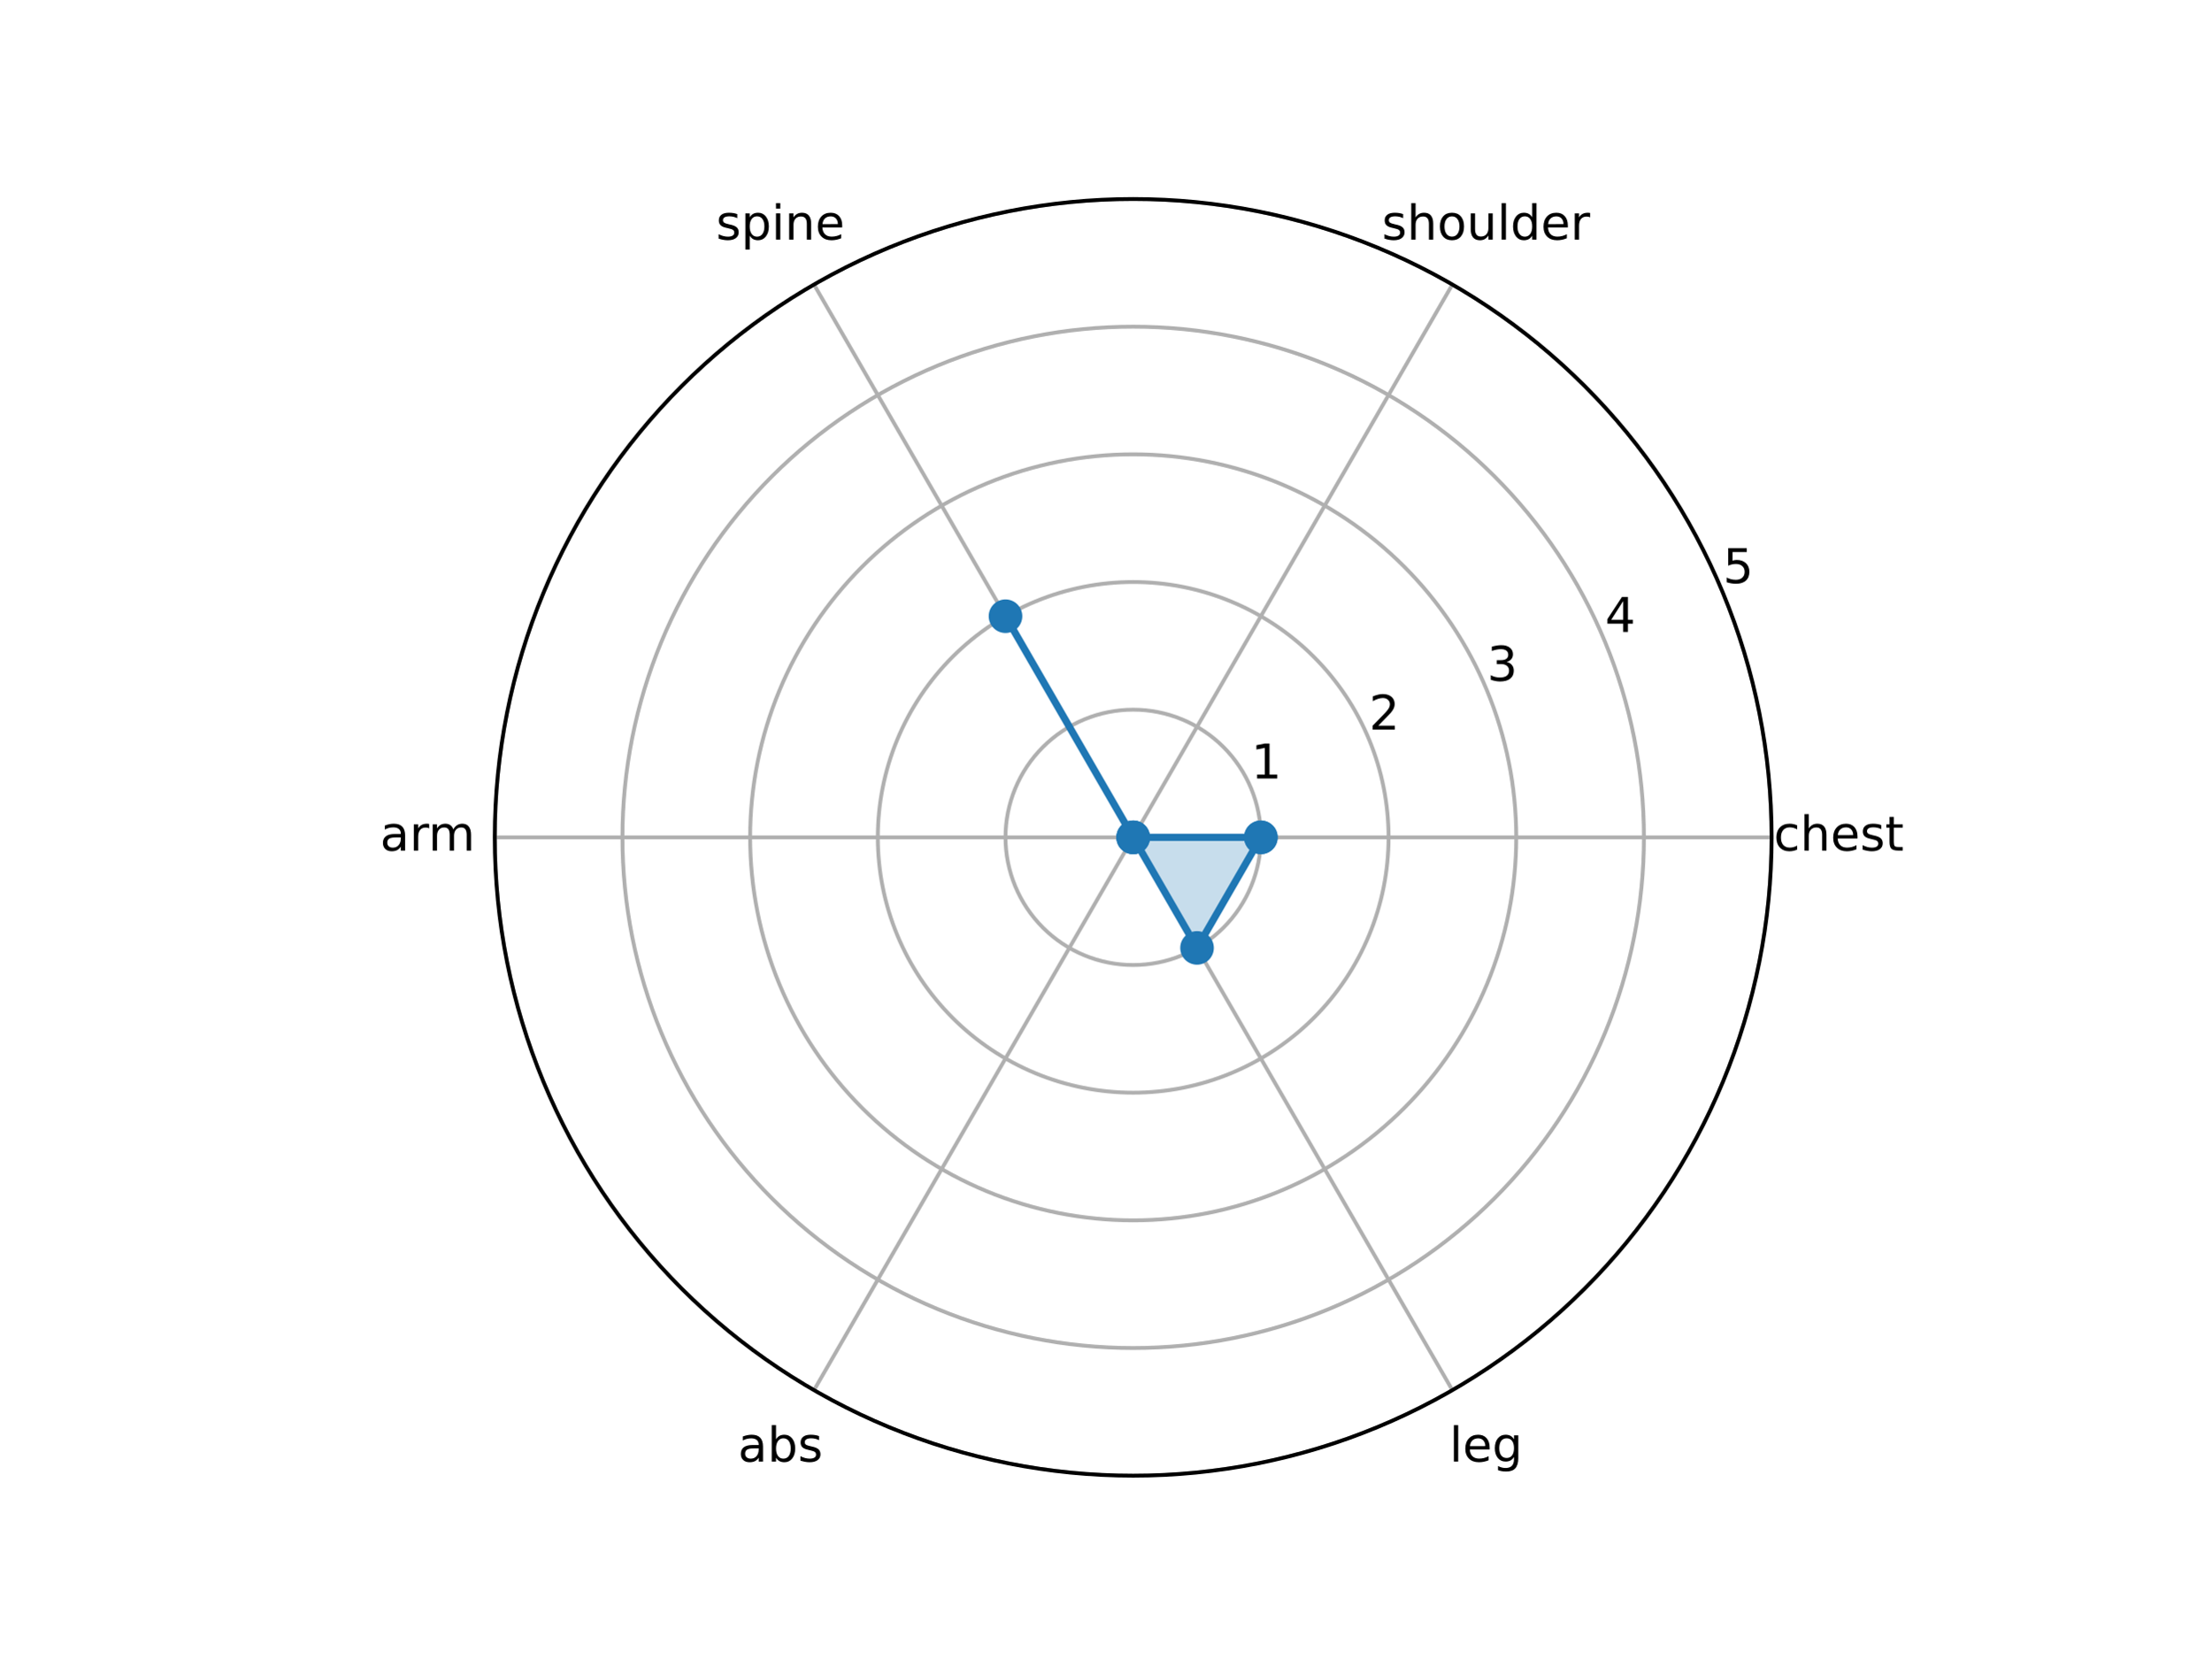
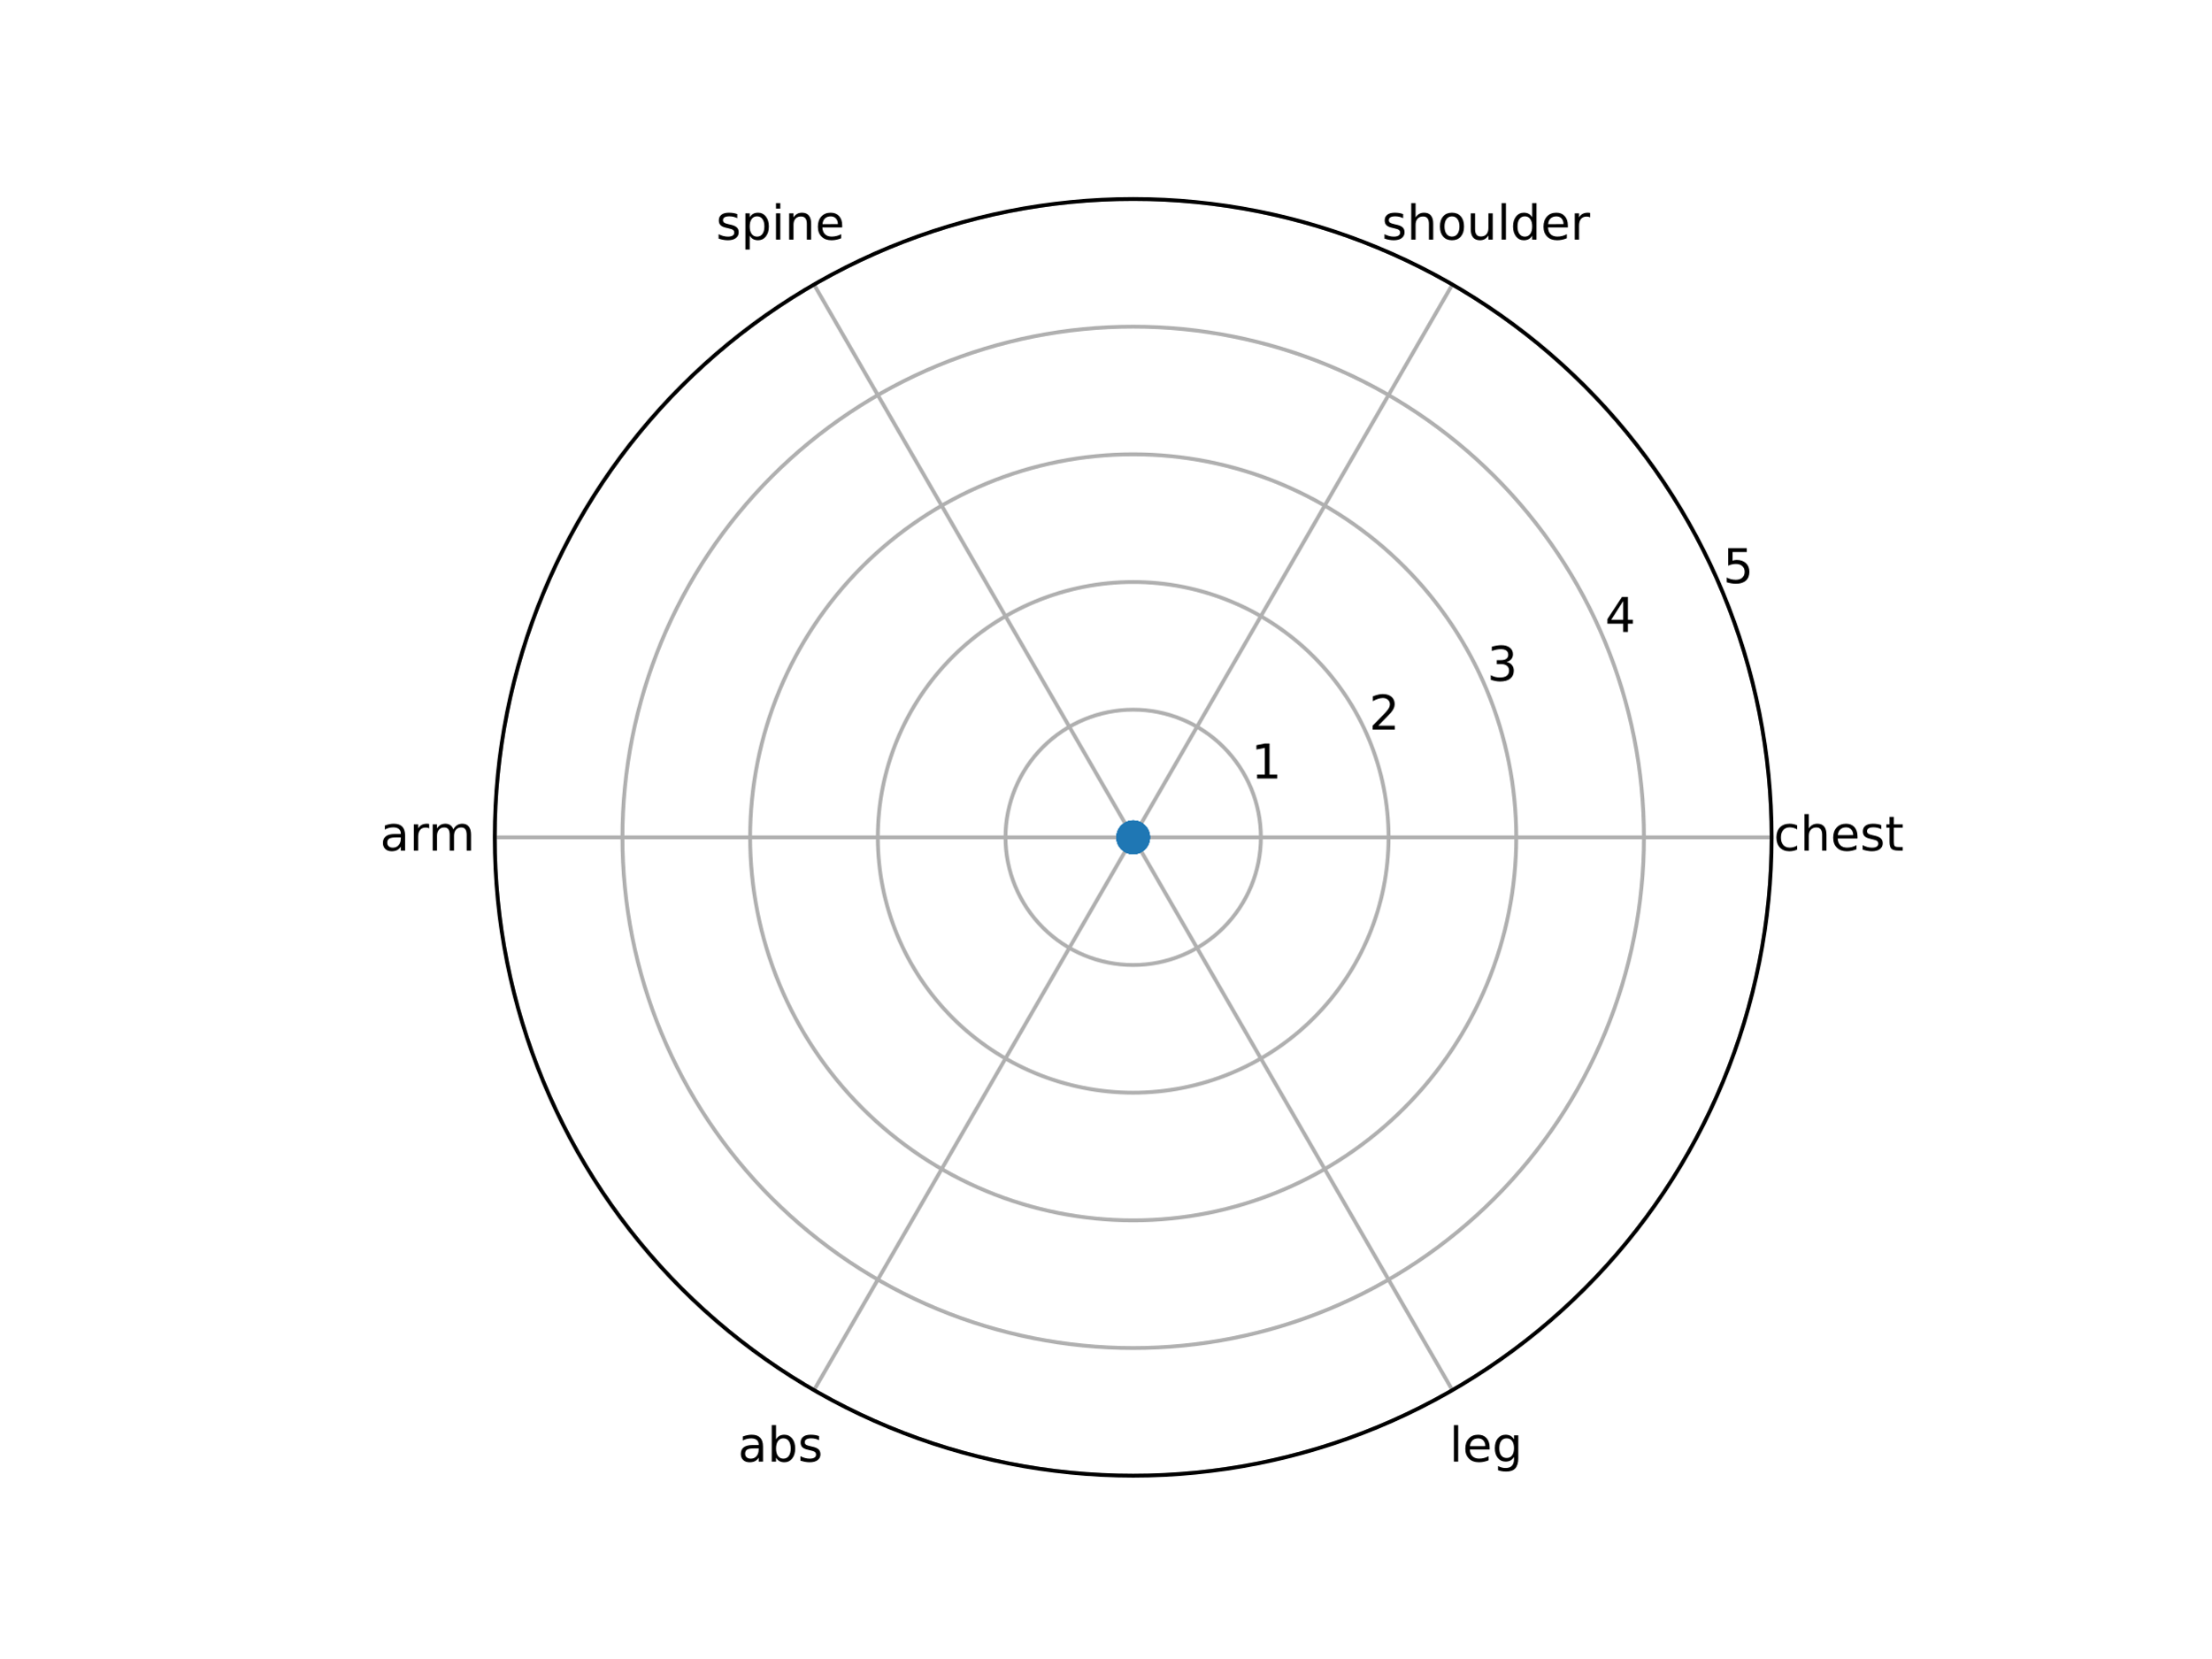
<svg xmlns="http://www.w3.org/2000/svg" xmlns:xlink="http://www.w3.org/1999/xlink" height="345.6pt" version="1.1" viewBox="0 0 460.8 345.6" width="460.8pt">
  <defs>
    <style type="text/css">*{stroke-linecap:butt;stroke-linejoin:round;}</style>
  </defs>
  <g id="figure_1">
    <g id="patch_1">
      <path d="M 0 345.6  L 460.8 345.6  L 460.8 0  L 0 0  z " style="fill:none;" />
    </g>
    <g id="axes_1">
      <g id="patch_2">
        <path d="M 369.216 174.528  C 369.216 157.055 365.774 139.752 359.088 123.61  C 352.401 107.467 342.6 92.798 330.245 80.443  C 317.89 68.088 303.221 58.287 287.078 51.6  C 270.936 44.914 253.633 41.472 236.16 41.472  C 218.687 41.472 201.384 44.914 185.242 51.6  C 169.099 58.287 154.43 68.088 142.075 80.443  C 129.72 92.798 119.919 107.467 113.232 123.61  C 106.546 139.752 103.104 157.055 103.104 174.528  C 103.104 192.001 106.546 209.304 113.232 225.446  C 119.919 241.589 129.72 256.258 142.075 268.613  C 154.43 280.968 169.099 290.769 185.242 297.456  C 201.384 304.142 218.687 307.584 236.16 307.584  C 253.633 307.584 270.936 304.142 287.078 297.456  C 303.221 290.769 317.89 280.968 330.245 268.613  C 342.6 256.258 352.401 241.589 359.088 225.446  C 365.774 209.304 369.216 192.001 369.216 174.528  M 236.16 174.528  C 236.16 174.528 236.16 174.528 236.16 174.528  C 236.16 174.528 236.16 174.528 236.16 174.528  C 236.16 174.528 236.16 174.528 236.16 174.528  C 236.16 174.528 236.16 174.528 236.16 174.528  C 236.16 174.528 236.16 174.528 236.16 174.528  C 236.16 174.528 236.16 174.528 236.16 174.528  C 236.16 174.528 236.16 174.528 236.16 174.528  C 236.16 174.528 236.16 174.528 236.16 174.528  C 236.16 174.528 236.16 174.528 236.16 174.528  C 236.16 174.528 236.16 174.528 236.16 174.528  C 236.16 174.528 236.16 174.528 236.16 174.528  C 236.16 174.528 236.16 174.528 236.16 174.528  C 236.16 174.528 236.16 174.528 236.16 174.528  C 236.16 174.528 236.16 174.528 236.16 174.528  C 236.16 174.528 236.16 174.528 236.16 174.528  C 236.16 174.528 236.16 174.528 236.16 174.528  M 369.216 174.528  z " style="fill:none;" />
      </g>
      <g id="patch_3">
-         <path clip-path="url(#p2a5dd32a7c)" d="M 262.771 174.528  L 236.16 174.528  L 209.549 128.436  L 236.16 174.528  L 236.16 174.528  L 249.466 197.574  L 262.771 174.528  z " style="fill:#1f77b4;opacity:0.25;" />
+         <path clip-path="url(#p6ccc2c4e31)" d="M 236.16 174.528  L 236.16 174.528  L 236.16 174.528  L 236.16 174.528  L 236.16 174.528  L 236.16 174.528  L 236.16 174.528  z " style="fill:#1f77b4;opacity:0.25;" />
      </g>
      <g id="matplotlib.axis_1">
        <g id="xtick_1">
          <g id="line2d_1">
-             <path clip-path="url(#p2a5dd32a7c)" d="M 236.16 174.528  L 369.216 174.528  " style="fill:none;stroke:#b0b0b0;stroke-linecap:square;stroke-width:0.8;" />
+             <path clip-path="url(#p6ccc2c4e31)" d="M 236.16 174.528  L 369.216 174.528  " style="fill:none;stroke:#b0b0b0;stroke-linecap:square;stroke-width:0.8;" />
          </g>
          <g id="text_1">
            <g transform="translate(369.6566 177.2874)scale(0.1 -0.1)">
              <defs>
                <path d="M 48.781 52.594  L 48.781 44.188  Q 44.969 46.297 41.141 47.344  Q 37.312 48.391 33.406 48.391  Q 24.656 48.391 19.812 42.844  Q 14.984 37.312 14.984 27.297  Q 14.984 17.281 19.812 11.734  Q 24.656 6.203 33.406 6.203  Q 37.312 6.203 41.141 7.25  Q 44.969 8.297 48.781 10.406  L 48.781 2.094  Q 45.016 0.344 40.984 -0.531  Q 36.969 -1.422 32.422 -1.422  Q 20.062 -1.422 12.781 6.344  Q 5.516 14.109 5.516 27.297  Q 5.516 40.672 12.859 48.328  Q 20.219 56 33.016 56  Q 37.156 56 41.109 55.141  Q 45.062 54.297 48.781 52.594  z " id="DejaVuSans-99" />
                <path d="M 54.891 33.016  L 54.891 0  L 45.906 0  L 45.906 32.719  Q 45.906 40.484 42.875 44.328  Q 39.844 48.188 33.797 48.188  Q 26.516 48.188 22.312 43.547  Q 18.109 38.922 18.109 30.906  L 18.109 0  L 9.078 0  L 9.078 75.984  L 18.109 75.984  L 18.109 46.188  Q 21.344 51.125 25.703 53.562  Q 30.078 56 35.797 56  Q 45.219 56 50.047 50.172  Q 54.891 44.344 54.891 33.016  z " id="DejaVuSans-104" />
                <path d="M 56.203 29.594  L 56.203 25.203  L 14.891 25.203  Q 15.484 15.922 20.484 11.062  Q 25.484 6.203 34.422 6.203  Q 39.594 6.203 44.453 7.469  Q 49.312 8.734 54.109 11.281  L 54.109 2.781  Q 49.266 0.734 44.188 -0.344  Q 39.109 -1.422 33.891 -1.422  Q 20.797 -1.422 13.156 6.188  Q 5.516 13.812 5.516 26.812  Q 5.516 40.234 12.766 48.109  Q 20.016 56 32.328 56  Q 43.359 56 49.781 48.891  Q 56.203 41.797 56.203 29.594  z M 47.219 32.234  Q 47.125 39.594 43.094 43.984  Q 39.062 48.391 32.422 48.391  Q 24.906 48.391 20.391 44.141  Q 15.875 39.891 15.188 32.172  z " id="DejaVuSans-101" />
                <path d="M 44.281 53.078  L 44.281 44.578  Q 40.484 46.531 36.375 47.5  Q 32.281 48.484 27.875 48.484  Q 21.188 48.484 17.844 46.438  Q 14.5 44.391 14.5 40.281  Q 14.5 37.156 16.891 35.375  Q 19.281 33.594 26.516 31.984  L 29.594 31.297  Q 39.156 29.25 43.188 25.516  Q 47.219 21.781 47.219 15.094  Q 47.219 7.469 41.188 3.016  Q 35.156 -1.422 24.609 -1.422  Q 20.219 -1.422 15.453 -0.562  Q 10.688 0.297 5.422 2  L 5.422 11.281  Q 10.406 8.688 15.234 7.391  Q 20.062 6.109 24.812 6.109  Q 31.156 6.109 34.562 8.281  Q 37.984 10.453 37.984 14.406  Q 37.984 18.062 35.516 20.016  Q 33.062 21.969 24.703 23.781  L 21.578 24.516  Q 13.234 26.266 9.516 29.906  Q 5.812 33.547 5.812 39.891  Q 5.812 47.609 11.281 51.797  Q 16.75 56 26.812 56  Q 31.781 56 36.172 55.266  Q 40.578 54.547 44.281 53.078  z " id="DejaVuSans-115" />
                <path d="M 18.312 70.219  L 18.312 54.688  L 36.812 54.688  L 36.812 47.703  L 18.312 47.703  L 18.312 18.016  Q 18.312 11.328 20.141 9.422  Q 21.969 7.516 27.594 7.516  L 36.812 7.516  L 36.812 0  L 27.594 0  Q 17.188 0 13.234 3.875  Q 9.281 7.766 9.281 18.016  L 9.281 47.703  L 2.688 47.703  L 2.688 54.688  L 9.281 54.688  L 9.281 70.219  z " id="DejaVuSans-116" />
              </defs>
              <use xlink:href="#DejaVuSans-99" />
              <use x="54.98" xlink:href="#DejaVuSans-104" />
              <use x="118.359" xlink:href="#DejaVuSans-101" />
              <use x="179.883" xlink:href="#DejaVuSans-115" />
              <use x="231.982" xlink:href="#DejaVuSans-116" />
            </g>
          </g>
        </g>
        <g id="xtick_2">
          <g id="line2d_2">
-             <path clip-path="url(#p2a5dd32a7c)" d="M 236.16 174.528  L 302.688 59.298  " style="fill:none;stroke:#b0b0b0;stroke-linecap:square;stroke-width:0.8;" />
+             <path clip-path="url(#p6ccc2c4e31)" d="M 236.16 174.528  L 302.688 59.298  " style="fill:none;stroke:#b0b0b0;stroke-linecap:square;stroke-width:0.8;" />
          </g>
          <g id="text_2">
            <g transform="translate(287.9911 49.93314)scale(0.1 -0.1)">
              <defs>
                <path d="M 30.609 48.391  Q 23.391 48.391 19.188 42.75  Q 14.984 37.109 14.984 27.297  Q 14.984 17.484 19.156 11.844  Q 23.344 6.203 30.609 6.203  Q 37.797 6.203 41.984 11.859  Q 46.188 17.531 46.188 27.297  Q 46.188 37.016 41.984 42.703  Q 37.797 48.391 30.609 48.391  z M 30.609 56  Q 42.328 56 49.016 48.375  Q 55.719 40.766 55.719 27.297  Q 55.719 13.875 49.016 6.219  Q 42.328 -1.422 30.609 -1.422  Q 18.844 -1.422 12.172 6.219  Q 5.516 13.875 5.516 27.297  Q 5.516 40.766 12.172 48.375  Q 18.844 56 30.609 56  z " id="DejaVuSans-111" />
                <path d="M 8.5 21.578  L 8.5 54.688  L 17.484 54.688  L 17.484 21.922  Q 17.484 14.156 20.5 10.266  Q 23.531 6.391 29.594 6.391  Q 36.859 6.391 41.078 11.031  Q 45.312 15.672 45.312 23.688  L 45.312 54.688  L 54.297 54.688  L 54.297 0  L 45.312 0  L 45.312 8.406  Q 42.047 3.422 37.719 1  Q 33.406 -1.422 27.688 -1.422  Q 18.266 -1.422 13.375 4.438  Q 8.5 10.297 8.5 21.578  z M 31.109 56  z " id="DejaVuSans-117" />
                <path d="M 9.422 75.984  L 18.406 75.984  L 18.406 0  L 9.422 0  z " id="DejaVuSans-108" />
                <path d="M 45.406 46.391  L 45.406 75.984  L 54.391 75.984  L 54.391 0  L 45.406 0  L 45.406 8.203  Q 42.578 3.328 38.25 0.953  Q 33.938 -1.422 27.875 -1.422  Q 17.969 -1.422 11.734 6.484  Q 5.516 14.406 5.516 27.297  Q 5.516 40.188 11.734 48.094  Q 17.969 56 27.875 56  Q 33.938 56 38.25 53.625  Q 42.578 51.266 45.406 46.391  z M 14.797 27.297  Q 14.797 17.391 18.875 11.75  Q 22.953 6.109 30.078 6.109  Q 37.203 6.109 41.297 11.75  Q 45.406 17.391 45.406 27.297  Q 45.406 37.203 41.297 42.844  Q 37.203 48.484 30.078 48.484  Q 22.953 48.484 18.875 42.844  Q 14.797 37.203 14.797 27.297  z " id="DejaVuSans-100" />
                <path d="M 41.109 46.297  Q 39.594 47.172 37.812 47.578  Q 36.031 48 33.891 48  Q 26.266 48 22.188 43.047  Q 18.109 38.094 18.109 28.812  L 18.109 0  L 9.078 0  L 9.078 54.688  L 18.109 54.688  L 18.109 46.188  Q 20.953 51.172 25.484 53.578  Q 30.031 56 36.531 56  Q 37.453 56 38.578 55.875  Q 39.703 55.766 41.062 55.516  z " id="DejaVuSans-114" />
              </defs>
              <use xlink:href="#DejaVuSans-115" />
              <use x="52.1" xlink:href="#DejaVuSans-104" />
              <use x="115.479" xlink:href="#DejaVuSans-111" />
              <use x="176.66" xlink:href="#DejaVuSans-117" />
              <use x="240.039" xlink:href="#DejaVuSans-108" />
              <use x="267.822" xlink:href="#DejaVuSans-100" />
              <use x="331.299" xlink:href="#DejaVuSans-101" />
              <use x="392.822" xlink:href="#DejaVuSans-114" />
            </g>
          </g>
        </g>
        <g id="xtick_3">
          <g id="line2d_3">
-             <path clip-path="url(#p2a5dd32a7c)" d="M 236.16 174.528  L 169.632 59.298  " style="fill:none;stroke:#b0b0b0;stroke-linecap:square;stroke-width:0.8;" />
+             <path clip-path="url(#p6ccc2c4e31)" d="M 236.16 174.528  L 169.632 59.298  " style="fill:none;stroke:#b0b0b0;stroke-linecap:square;stroke-width:0.8;" />
          </g>
          <g id="text_3">
            <g transform="translate(149.2187 49.93314)scale(0.1 -0.1)">
              <defs>
                <path d="M 18.109 8.203  L 18.109 -20.797  L 9.078 -20.797  L 9.078 54.688  L 18.109 54.688  L 18.109 46.391  Q 20.953 51.266 25.266 53.625  Q 29.594 56 35.594 56  Q 45.562 56 51.781 48.094  Q 58.016 40.188 58.016 27.297  Q 58.016 14.406 51.781 6.484  Q 45.562 -1.422 35.594 -1.422  Q 29.594 -1.422 25.266 0.953  Q 20.953 3.328 18.109 8.203  z M 48.688 27.297  Q 48.688 37.203 44.609 42.844  Q 40.531 48.484 33.406 48.484  Q 26.266 48.484 22.188 42.844  Q 18.109 37.203 18.109 27.297  Q 18.109 17.391 22.188 11.75  Q 26.266 6.109 33.406 6.109  Q 40.531 6.109 44.609 11.75  Q 48.688 17.391 48.688 27.297  z " id="DejaVuSans-112" />
                <path d="M 9.422 54.688  L 18.406 54.688  L 18.406 0  L 9.422 0  z M 9.422 75.984  L 18.406 75.984  L 18.406 64.594  L 9.422 64.594  z " id="DejaVuSans-105" />
                <path d="M 54.891 33.016  L 54.891 0  L 45.906 0  L 45.906 32.719  Q 45.906 40.484 42.875 44.328  Q 39.844 48.188 33.797 48.188  Q 26.516 48.188 22.312 43.547  Q 18.109 38.922 18.109 30.906  L 18.109 0  L 9.078 0  L 9.078 54.688  L 18.109 54.688  L 18.109 46.188  Q 21.344 51.125 25.703 53.562  Q 30.078 56 35.797 56  Q 45.219 56 50.047 50.172  Q 54.891 44.344 54.891 33.016  z " id="DejaVuSans-110" />
              </defs>
              <use xlink:href="#DejaVuSans-115" />
              <use x="52.1" xlink:href="#DejaVuSans-112" />
              <use x="115.576" xlink:href="#DejaVuSans-105" />
              <use x="143.359" xlink:href="#DejaVuSans-110" />
              <use x="206.738" xlink:href="#DejaVuSans-101" />
            </g>
          </g>
        </g>
        <g id="xtick_4">
          <g id="line2d_4">
-             <path clip-path="url(#p2a5dd32a7c)" d="M 236.16 174.528  L 103.104 174.528  " style="fill:none;stroke:#b0b0b0;stroke-linecap:square;stroke-width:0.8;" />
+             <path clip-path="url(#p6ccc2c4e31)" d="M 236.16 174.528  L 103.104 174.528  " style="fill:none;stroke:#b0b0b0;stroke-linecap:square;stroke-width:0.8;" />
          </g>
          <g id="text_4">
            <g transform="translate(79.20166 177.2874)scale(0.1 -0.1)">
              <defs>
                <path d="M 34.281 27.484  Q 23.391 27.484 19.188 25  Q 14.984 22.516 14.984 16.5  Q 14.984 11.719 18.141 8.906  Q 21.297 6.109 26.703 6.109  Q 34.188 6.109 38.703 11.406  Q 43.219 16.703 43.219 25.484  L 43.219 27.484  z M 52.203 31.203  L 52.203 0  L 43.219 0  L 43.219 8.297  Q 40.141 3.328 35.547 0.953  Q 30.953 -1.422 24.312 -1.422  Q 15.922 -1.422 10.953 3.297  Q 6 8.016 6 15.922  Q 6 25.141 12.172 29.828  Q 18.359 34.516 30.609 34.516  L 43.219 34.516  L 43.219 35.406  Q 43.219 41.609 39.141 45  Q 35.062 48.391 27.688 48.391  Q 23 48.391 18.547 47.266  Q 14.109 46.141 10.016 43.891  L 10.016 52.203  Q 14.938 54.109 19.578 55.047  Q 24.219 56 28.609 56  Q 40.484 56 46.344 49.844  Q 52.203 43.703 52.203 31.203  z " id="DejaVuSans-97" />
                <path d="M 52 44.188  Q 55.375 50.25 60.062 53.125  Q 64.75 56 71.094 56  Q 79.641 56 84.281 50.016  Q 88.922 44.047 88.922 33.016  L 88.922 0  L 79.891 0  L 79.891 32.719  Q 79.891 40.578 77.094 44.375  Q 74.312 48.188 68.609 48.188  Q 61.625 48.188 57.562 43.547  Q 53.516 38.922 53.516 30.906  L 53.516 0  L 44.484 0  L 44.484 32.719  Q 44.484 40.625 41.703 44.406  Q 38.922 48.188 33.109 48.188  Q 26.219 48.188 22.156 43.531  Q 18.109 38.875 18.109 30.906  L 18.109 0  L 9.078 0  L 9.078 54.688  L 18.109 54.688  L 18.109 46.188  Q 21.188 51.219 25.484 53.609  Q 29.781 56 35.688 56  Q 41.656 56 45.828 52.969  Q 50 49.953 52 44.188  z " id="DejaVuSans-109" />
              </defs>
              <use xlink:href="#DejaVuSans-97" />
              <use x="61.279" xlink:href="#DejaVuSans-114" />
              <use x="100.643" xlink:href="#DejaVuSans-109" />
            </g>
          </g>
        </g>
        <g id="xtick_5">
          <g id="line2d_5">
-             <path clip-path="url(#p2a5dd32a7c)" d="M 236.16 174.528  L 169.632 289.758  " style="fill:none;stroke:#b0b0b0;stroke-linecap:square;stroke-width:0.8;" />
+             <path clip-path="url(#p6ccc2c4e31)" d="M 236.16 174.528  L 169.632 289.758  " style="fill:none;stroke:#b0b0b0;stroke-linecap:square;stroke-width:0.8;" />
          </g>
          <g id="text_5">
            <g transform="translate(153.789 304.6416)scale(0.1 -0.1)">
              <defs>
                <path d="M 48.688 27.297  Q 48.688 37.203 44.609 42.844  Q 40.531 48.484 33.406 48.484  Q 26.266 48.484 22.188 42.844  Q 18.109 37.203 18.109 27.297  Q 18.109 17.391 22.188 11.75  Q 26.266 6.109 33.406 6.109  Q 40.531 6.109 44.609 11.75  Q 48.688 17.391 48.688 27.297  z M 18.109 46.391  Q 20.953 51.266 25.266 53.625  Q 29.594 56 35.594 56  Q 45.562 56 51.781 48.094  Q 58.016 40.188 58.016 27.297  Q 58.016 14.406 51.781 6.484  Q 45.562 -1.422 35.594 -1.422  Q 29.594 -1.422 25.266 0.953  Q 20.953 3.328 18.109 8.203  L 18.109 0  L 9.078 0  L 9.078 75.984  L 18.109 75.984  z " id="DejaVuSans-98" />
              </defs>
              <use xlink:href="#DejaVuSans-97" />
              <use x="61.279" xlink:href="#DejaVuSans-98" />
              <use x="124.756" xlink:href="#DejaVuSans-115" />
            </g>
          </g>
        </g>
        <g id="xtick_6">
          <g id="line2d_6">
-             <path clip-path="url(#p2a5dd32a7c)" d="M 236.16 174.528  L 302.688 289.758  " style="fill:none;stroke:#b0b0b0;stroke-linecap:square;stroke-width:0.8;" />
+             <path clip-path="url(#p6ccc2c4e31)" d="M 236.16 174.528  L 302.688 289.758  " style="fill:none;stroke:#b0b0b0;stroke-linecap:square;stroke-width:0.8;" />
          </g>
          <g id="text_6">
            <g transform="translate(302.0482 304.6416)scale(0.1 -0.1)">
              <defs>
                <path d="M 45.406 27.984  Q 45.406 37.75 41.375 43.109  Q 37.359 48.484 30.078 48.484  Q 22.859 48.484 18.828 43.109  Q 14.797 37.75 14.797 27.984  Q 14.797 18.266 18.828 12.891  Q 22.859 7.516 30.078 7.516  Q 37.359 7.516 41.375 12.891  Q 45.406 18.266 45.406 27.984  z M 54.391 6.781  Q 54.391 -7.172 48.188 -13.984  Q 42 -20.797 29.203 -20.797  Q 24.469 -20.797 20.266 -20.094  Q 16.062 -19.391 12.109 -17.922  L 12.109 -9.188  Q 16.062 -11.328 19.922 -12.344  Q 23.781 -13.375 27.781 -13.375  Q 36.625 -13.375 41.016 -8.766  Q 45.406 -4.156 45.406 5.172  L 45.406 9.625  Q 42.625 4.781 38.281 2.391  Q 33.938 0 27.875 0  Q 17.828 0 11.672 7.656  Q 5.516 15.328 5.516 27.984  Q 5.516 40.672 11.672 48.328  Q 17.828 56 27.875 56  Q 33.938 56 38.281 53.609  Q 42.625 51.219 45.406 46.391  L 45.406 54.688  L 54.391 54.688  z " id="DejaVuSans-103" />
              </defs>
              <use xlink:href="#DejaVuSans-108" />
              <use x="27.783" xlink:href="#DejaVuSans-101" />
              <use x="89.307" xlink:href="#DejaVuSans-103" />
            </g>
          </g>
        </g>
      </g>
      <g id="matplotlib.axis_2">
        <g id="ytick_1">
          <g id="line2d_7">
-             <path clip-path="url(#p2a5dd32a7c)" d="M 262.771 174.528  C 262.771 171.033 262.083 167.573 260.746 164.344  C 259.408 161.116 257.448 158.182 254.977 155.711  C 252.506 153.24 249.572 151.28 246.344 149.942  C 243.115 148.605 239.655 147.917 236.16 147.917  C 232.665 147.917 229.205 148.605 225.976 149.942  C 222.748 151.28 219.814 153.24 217.343 155.711  C 214.872 158.182 212.912 161.116 211.574 164.344  C 210.237 167.573 209.549 171.033 209.549 174.528  C 209.549 178.023 210.237 181.483 211.574 184.712  C 212.912 187.94 214.872 190.874 217.343 193.345  C 219.814 195.816 222.748 197.776 225.976 199.114  C 229.205 200.451 232.665 201.139 236.16 201.139  C 239.655 201.139 243.115 200.451 246.344 199.114  C 249.572 197.776 252.506 195.816 254.977 193.345  C 257.448 190.874 259.408 187.94 260.746 184.712  C 262.083 181.483 262.771 178.023 262.771 174.528  " style="fill:none;stroke:#b0b0b0;stroke-linecap:square;stroke-width:0.8;" />
+             <path clip-path="url(#p6ccc2c4e31)" d="M 262.771 174.528  C 262.771 171.033 262.083 167.573 260.746 164.344  C 259.408 161.116 257.448 158.182 254.977 155.711  C 252.506 153.24 249.572 151.28 246.344 149.942  C 243.115 148.605 239.655 147.917 236.16 147.917  C 232.665 147.917 229.205 148.605 225.976 149.942  C 222.748 151.28 219.814 153.24 217.343 155.711  C 214.872 158.182 212.912 161.116 211.574 164.344  C 210.237 167.573 209.549 171.033 209.549 174.528  C 209.549 178.023 210.237 181.483 211.574 184.712  C 212.912 187.94 214.872 190.874 217.343 193.345  C 219.814 195.816 222.748 197.776 225.976 199.114  C 229.205 200.451 232.665 201.139 236.16 201.139  C 239.655 201.139 243.115 200.451 246.344 199.114  C 249.572 197.776 252.506 195.816 254.977 193.345  C 257.448 190.874 259.408 187.94 260.746 184.712  C 262.083 181.483 262.771 178.023 262.771 174.528  " style="fill:none;stroke:#b0b0b0;stroke-linecap:square;stroke-width:0.8;" />
          </g>
          <g id="text_7">
            <g transform="translate(260.7455 162.2646)scale(0.1 -0.1)">
              <defs>
                <path d="M 12.406 8.297  L 28.516 8.297  L 28.516 63.922  L 10.984 60.406  L 10.984 69.391  L 28.422 72.906  L 38.281 72.906  L 38.281 8.297  L 54.391 8.297  L 54.391 0  L 12.406 0  z " id="DejaVuSans-49" />
              </defs>
              <use xlink:href="#DejaVuSans-49" />
            </g>
          </g>
        </g>
        <g id="ytick_2">
          <g id="line2d_8">
-             <path clip-path="url(#p2a5dd32a7c)" d="M 289.382 174.528  C 289.382 167.539 288.006 160.618 285.331 154.161  C 282.656 147.704 278.736 141.836 273.794 136.894  C 268.852 131.952 262.984 128.032 256.527 125.357  C 250.07 122.682 243.149 121.306 236.16 121.306  C 229.171 121.306 222.25 122.682 215.793 125.357  C 209.336 128.032 203.468 131.952 198.526 136.894  C 193.584 141.836 189.664 147.704 186.989 154.161  C 184.314 160.618 182.938 167.539 182.938 174.528  C 182.938 181.517 184.314 188.438 186.989 194.895  C 189.664 201.352 193.584 207.22 198.526 212.162  C 203.468 217.104 209.336 221.024 215.793 223.699  C 222.25 226.374 229.171 227.75 236.16 227.75  C 243.149 227.75 250.07 226.374 256.527 223.699  C 262.984 221.024 268.852 217.104 273.794 212.162  C 278.736 207.22 282.656 201.352 285.331 194.895  C 288.006 188.438 289.382 181.517 289.382 174.528  " style="fill:none;stroke:#b0b0b0;stroke-linecap:square;stroke-width:0.8;" />
+             <path clip-path="url(#p6ccc2c4e31)" d="M 289.382 174.528  C 289.382 167.539 288.006 160.618 285.331 154.161  C 282.656 147.704 278.736 141.836 273.794 136.894  C 268.852 131.952 262.984 128.032 256.527 125.357  C 250.07 122.682 243.149 121.306 236.16 121.306  C 229.171 121.306 222.25 122.682 215.793 125.357  C 209.336 128.032 203.468 131.952 198.526 136.894  C 193.584 141.836 189.664 147.704 186.989 154.161  C 184.314 160.618 182.938 167.539 182.938 174.528  C 182.938 181.517 184.314 188.438 186.989 194.895  C 189.664 201.352 193.584 207.22 198.526 212.162  C 203.468 217.104 209.336 221.024 215.793 223.699  C 222.25 226.374 229.171 227.75 236.16 227.75  C 243.149 227.75 250.07 226.374 256.527 223.699  C 262.984 221.024 268.852 217.104 273.794 212.162  C 278.736 207.22 282.656 201.352 285.331 194.895  C 288.006 188.438 289.382 181.517 289.382 174.528  " style="fill:none;stroke:#b0b0b0;stroke-linecap:square;stroke-width:0.8;" />
          </g>
          <g id="text_8">
            <g transform="translate(285.3311 152.081)scale(0.1 -0.1)">
              <defs>
                <path d="M 19.188 8.297  L 53.609 8.297  L 53.609 0  L 7.328 0  L 7.328 8.297  Q 12.938 14.109 22.625 23.891  Q 32.328 33.688 34.812 36.531  Q 39.547 41.844 41.422 45.531  Q 43.312 49.219 43.312 52.781  Q 43.312 58.594 39.234 62.25  Q 35.156 65.922 28.609 65.922  Q 23.969 65.922 18.812 64.312  Q 13.672 62.703 7.812 59.422  L 7.812 69.391  Q 13.766 71.781 18.938 73  Q 24.125 74.219 28.422 74.219  Q 39.75 74.219 46.484 68.547  Q 53.219 62.891 53.219 53.422  Q 53.219 48.922 51.531 44.891  Q 49.859 40.875 45.406 35.406  Q 44.188 33.984 37.641 27.219  Q 31.109 20.453 19.188 8.297  z " id="DejaVuSans-50" />
              </defs>
              <use xlink:href="#DejaVuSans-50" />
            </g>
          </g>
        </g>
        <g id="ytick_3">
          <g id="line2d_9">
-             <path clip-path="url(#p2a5dd32a7c)" d="M 315.994 174.528  C 315.994 164.044 313.929 153.663 309.917 143.977  C 305.905 134.291 300.024 125.49 292.611 118.077  C 285.198 110.664 276.397 104.783 266.711 100.771  C 257.025 96.759 246.644 94.694 236.16 94.694  C 225.676 94.694 215.295 96.759 205.609 100.771  C 195.923 104.783 187.122 110.664 179.709 118.077  C 172.296 125.49 166.415 134.291 162.403 143.977  C 158.391 153.663 156.326 164.044 156.326 174.528  C 156.326 185.012 158.391 195.393 162.403 205.079  C 166.415 214.765 172.296 223.566 179.709 230.979  C 187.122 238.392 195.923 244.273 205.609 248.285  C 215.295 252.297 225.676 254.362 236.16 254.362  C 246.644 254.362 257.025 252.297 266.711 248.285  C 276.397 244.273 285.198 238.392 292.611 230.979  C 300.024 223.566 305.905 214.765 309.917 205.079  C 313.929 195.393 315.994 185.012 315.994 174.528  " style="fill:none;stroke:#b0b0b0;stroke-linecap:square;stroke-width:0.8;" />
+             <path clip-path="url(#p6ccc2c4e31)" d="M 315.994 174.528  C 315.994 164.044 313.929 153.663 309.917 143.977  C 305.905 134.291 300.024 125.49 292.611 118.077  C 285.198 110.664 276.397 104.783 266.711 100.771  C 257.025 96.759 246.644 94.694 236.16 94.694  C 225.676 94.694 215.295 96.759 205.609 100.771  C 195.923 104.783 187.122 110.664 179.709 118.077  C 172.296 125.49 166.415 134.291 162.403 143.977  C 158.391 153.663 156.326 164.044 156.326 174.528  C 156.326 185.012 158.391 195.393 162.403 205.079  C 166.415 214.765 172.296 223.566 179.709 230.979  C 187.122 238.392 195.923 244.273 205.609 248.285  C 215.295 252.297 225.676 254.362 236.16 254.362  C 246.644 254.362 257.025 252.297 266.711 248.285  C 276.397 244.273 285.198 238.392 292.611 230.979  C 300.024 223.566 305.905 214.765 309.917 205.079  C 313.929 195.393 315.994 185.012 315.994 174.528  " style="fill:none;stroke:#b0b0b0;stroke-linecap:square;stroke-width:0.8;" />
          </g>
          <g id="text_9">
            <g transform="translate(309.9166 141.8973)scale(0.1 -0.1)">
              <defs>
                <path d="M 40.578 39.312  Q 47.656 37.797 51.625 33  Q 55.609 28.219 55.609 21.188  Q 55.609 10.406 48.188 4.484  Q 40.766 -1.422 27.094 -1.422  Q 22.516 -1.422 17.656 -0.516  Q 12.797 0.391 7.625 2.203  L 7.625 11.719  Q 11.719 9.328 16.594 8.109  Q 21.484 6.891 26.812 6.891  Q 36.078 6.891 40.938 10.547  Q 45.797 14.203 45.797 21.188  Q 45.797 27.641 41.281 31.266  Q 36.766 34.906 28.719 34.906  L 20.219 34.906  L 20.219 43.016  L 29.109 43.016  Q 36.375 43.016 40.234 45.922  Q 44.094 48.828 44.094 54.297  Q 44.094 59.906 40.109 62.906  Q 36.141 65.922 28.719 65.922  Q 24.656 65.922 20.016 65.031  Q 15.375 64.156 9.812 62.312  L 9.812 71.094  Q 15.438 72.656 20.344 73.438  Q 25.25 74.219 29.594 74.219  Q 40.828 74.219 47.359 69.109  Q 53.906 64.016 53.906 55.328  Q 53.906 49.266 50.438 45.094  Q 46.969 40.922 40.578 39.312  z " id="DejaVuSans-51" />
              </defs>
              <use xlink:href="#DejaVuSans-51" />
            </g>
          </g>
        </g>
        <g id="ytick_4">
          <g id="line2d_10">
-             <path clip-path="url(#p2a5dd32a7c)" d="M 342.605 174.528  C 342.605 160.55 339.851 146.708 334.502 133.793  C 329.153 120.879 321.312 109.144 311.428 99.26  C 301.544 89.376 289.809 81.535 276.895 76.186  C 263.98 70.837 250.138 68.083 236.16 68.083  C 222.182 68.083 208.34 70.837 195.425 76.186  C 182.511 81.535 170.776 89.376 160.892 99.26  C 151.008 109.144 143.167 120.879 137.818 133.793  C 132.469 146.708 129.715 160.55 129.715 174.528  C 129.715 188.506 132.469 202.348 137.818 215.263  C 143.167 228.177 151.008 239.912 160.892 249.796  C 170.776 259.68 182.511 267.521 195.425 272.87  C 208.34 278.219 222.182 280.973 236.16 280.973  C 250.138 280.973 263.98 278.219 276.895 272.87  C 289.809 267.521 301.544 259.68 311.428 249.796  C 321.312 239.912 329.153 228.177 334.502 215.263  C 339.851 202.348 342.605 188.506 342.605 174.528  " style="fill:none;stroke:#b0b0b0;stroke-linecap:square;stroke-width:0.8;" />
+             <path clip-path="url(#p6ccc2c4e31)" d="M 342.605 174.528  C 342.605 160.55 339.851 146.708 334.502 133.793  C 329.153 120.879 321.312 109.144 311.428 99.26  C 301.544 89.376 289.809 81.535 276.895 76.186  C 263.98 70.837 250.138 68.083 236.16 68.083  C 222.182 68.083 208.34 70.837 195.425 76.186  C 182.511 81.535 170.776 89.376 160.892 99.26  C 151.008 109.144 143.167 120.879 137.818 133.793  C 132.469 146.708 129.715 160.55 129.715 174.528  C 129.715 188.506 132.469 202.348 137.818 215.263  C 143.167 228.177 151.008 239.912 160.892 249.796  C 170.776 259.68 182.511 267.521 195.425 272.87  C 208.34 278.219 222.182 280.973 236.16 280.973  C 250.138 280.973 263.98 278.219 276.895 272.87  C 289.809 267.521 301.544 259.68 311.428 249.796  C 321.312 239.912 329.153 228.177 334.502 215.263  C 339.851 202.348 342.605 188.506 342.605 174.528  " style="fill:none;stroke:#b0b0b0;stroke-linecap:square;stroke-width:0.8;" />
          </g>
          <g id="text_10">
            <g transform="translate(334.5022 131.7137)scale(0.1 -0.1)">
              <defs>
                <path d="M 37.797 64.312  L 12.891 25.391  L 37.797 25.391  z M 35.203 72.906  L 47.609 72.906  L 47.609 25.391  L 58.016 25.391  L 58.016 17.188  L 47.609 17.188  L 47.609 0  L 37.797 0  L 37.797 17.188  L 4.891 17.188  L 4.891 26.703  z " id="DejaVuSans-52" />
              </defs>
              <use xlink:href="#DejaVuSans-52" />
            </g>
          </g>
        </g>
        <g id="ytick_5">
          <g id="line2d_11">
-             <path clip-path="url(#p2a5dd32a7c)" d="M 369.216 174.528  C 369.216 157.055 365.774 139.752 359.088 123.61  C 352.401 107.467 342.6 92.798 330.245 80.443  C 317.89 68.088 303.221 58.287 287.078 51.6  C 270.936 44.914 253.633 41.472 236.16 41.472  C 218.687 41.472 201.384 44.914 185.242 51.6  C 169.099 58.287 154.43 68.088 142.075 80.443  C 129.72 92.798 119.919 107.467 113.232 123.61  C 106.546 139.752 103.104 157.055 103.104 174.528  C 103.104 192.001 106.546 209.304 113.232 225.446  C 119.919 241.589 129.72 256.258 142.075 268.613  C 154.43 280.968 169.099 290.769 185.242 297.456  C 201.384 304.142 218.687 307.584 236.16 307.584  C 253.633 307.584 270.936 304.142 287.078 297.456  C 303.221 290.769 317.89 280.968 330.245 268.613  C 342.6 256.258 352.401 241.589 359.088 225.446  C 365.774 209.304 369.216 192.001 369.216 174.528  " style="fill:none;stroke:#b0b0b0;stroke-linecap:square;stroke-width:0.8;" />
+             <path clip-path="url(#p6ccc2c4e31)" d="M 369.216 174.528  C 369.216 157.055 365.774 139.752 359.088 123.61  C 352.401 107.467 342.6 92.798 330.245 80.443  C 317.89 68.088 303.221 58.287 287.078 51.6  C 270.936 44.914 253.633 41.472 236.16 41.472  C 218.687 41.472 201.384 44.914 185.242 51.6  C 169.099 58.287 154.43 68.088 142.075 80.443  C 129.72 92.798 119.919 107.467 113.232 123.61  C 106.546 139.752 103.104 157.055 103.104 174.528  C 103.104 192.001 106.546 209.304 113.232 225.446  C 119.919 241.589 129.72 256.258 142.075 268.613  C 154.43 280.968 169.099 290.769 185.242 297.456  C 201.384 304.142 218.687 307.584 236.16 307.584  C 253.633 307.584 270.936 304.142 287.078 297.456  C 303.221 290.769 317.89 280.968 330.245 268.613  C 342.6 256.258 352.401 241.589 359.088 225.446  C 365.774 209.304 369.216 192.001 369.216 174.528  " style="fill:none;stroke:#b0b0b0;stroke-linecap:square;stroke-width:0.8;" />
          </g>
          <g id="text_11">
            <g transform="translate(359.0877 121.53)scale(0.1 -0.1)">
              <defs>
                <path d="M 10.797 72.906  L 49.516 72.906  L 49.516 64.594  L 19.828 64.594  L 19.828 46.734  Q 21.969 47.469 24.109 47.828  Q 26.266 48.188 28.422 48.188  Q 40.625 48.188 47.75 41.5  Q 54.891 34.812 54.891 23.391  Q 54.891 11.625 47.562 5.094  Q 40.234 -1.422 26.906 -1.422  Q 22.312 -1.422 17.547 -0.641  Q 12.797 0.141 7.719 1.703  L 7.719 11.625  Q 12.109 9.234 16.797 8.062  Q 21.484 6.891 26.703 6.891  Q 35.156 6.891 40.078 11.328  Q 45.016 15.766 45.016 23.391  Q 45.016 31 40.078 35.438  Q 35.156 39.891 26.703 39.891  Q 22.75 39.891 18.812 39.016  Q 14.891 38.141 10.797 36.281  z " id="DejaVuSans-53" />
              </defs>
              <use xlink:href="#DejaVuSans-53" />
            </g>
          </g>
        </g>
      </g>
      <g id="line2d_12">
-         <path clip-path="url(#p2a5dd32a7c)" d="M 262.771 174.528  L 236.16 174.528  L 209.549 128.436  L 236.16 174.528  L 236.16 174.528  L 249.466 197.574  L 262.771 174.528  " style="fill:none;stroke:#1f77b4;stroke-linecap:square;stroke-width:1.5;" />
+         <path clip-path="url(#p6ccc2c4e31)" d="M 236.16 174.528  L 236.16 174.528  L 236.16 174.528  L 236.16 174.528  L 236.16 174.528  L 236.16 174.528  L 236.16 174.528  " style="fill:none;stroke:#1f77b4;stroke-linecap:square;stroke-width:1.5;" />
        <defs>
-           <path d="M 0 3  C 0.796 3 1.559 2.684 2.121 2.121  C 2.684 1.559 3 0.796 3 0  C 3 -0.796 2.684 -1.559 2.121 -2.121  C 1.559 -2.684 0.796 -3 0 -3  C -0.796 -3 -1.559 -2.684 -2.121 -2.121  C -2.684 -1.559 -3 -0.796 -3 0  C -3 0.796 -2.684 1.559 -2.121 2.121  C -1.559 2.684 -0.796 3 0 3  z " id="m1c23fba807" style="stroke:#1f77b4;" />
+           <path d="M 0 3  C 0.796 3 1.559 2.684 2.121 2.121  C 2.684 1.559 3 0.796 3 0  C 3 -0.796 2.684 -1.559 2.121 -2.121  C 1.559 -2.684 0.796 -3 0 -3  C -0.796 -3 -1.559 -2.684 -2.121 -2.121  C -2.684 -1.559 -3 -0.796 -3 0  C -3 0.796 -2.684 1.559 -2.121 2.121  C -1.559 2.684 -0.796 3 0 3  z " id="mde88c21b6d" style="stroke:#1f77b4;" />
        </defs>
-         <g clip-path="url(#p2a5dd32a7c)">
-           <use style="fill:#1f77b4;stroke:#1f77b4;" x="262.771" xlink:href="#m1c23fba807" y="174.528" />
-           <use style="fill:#1f77b4;stroke:#1f77b4;" x="236.16" xlink:href="#m1c23fba807" y="174.528" />
-           <use style="fill:#1f77b4;stroke:#1f77b4;" x="209.549" xlink:href="#m1c23fba807" y="128.436" />
-           <use style="fill:#1f77b4;stroke:#1f77b4;" x="236.16" xlink:href="#m1c23fba807" y="174.528" />
-           <use style="fill:#1f77b4;stroke:#1f77b4;" x="236.16" xlink:href="#m1c23fba807" y="174.528" />
-           <use style="fill:#1f77b4;stroke:#1f77b4;" x="249.466" xlink:href="#m1c23fba807" y="197.574" />
-           <use style="fill:#1f77b4;stroke:#1f77b4;" x="262.771" xlink:href="#m1c23fba807" y="174.528" />
+         <g clip-path="url(#p6ccc2c4e31)">
+           <use style="fill:#1f77b4;stroke:#1f77b4;" x="236.16" xlink:href="#mde88c21b6d" y="174.528" />
+           <use style="fill:#1f77b4;stroke:#1f77b4;" x="236.16" xlink:href="#mde88c21b6d" y="174.528" />
+           <use style="fill:#1f77b4;stroke:#1f77b4;" x="236.16" xlink:href="#mde88c21b6d" y="174.528" />
+           <use style="fill:#1f77b4;stroke:#1f77b4;" x="236.16" xlink:href="#mde88c21b6d" y="174.528" />
+           <use style="fill:#1f77b4;stroke:#1f77b4;" x="236.16" xlink:href="#mde88c21b6d" y="174.528" />
+           <use style="fill:#1f77b4;stroke:#1f77b4;" x="236.16" xlink:href="#mde88c21b6d" y="174.528" />
+           <use style="fill:#1f77b4;stroke:#1f77b4;" x="236.16" xlink:href="#mde88c21b6d" y="174.528" />
        </g>
      </g>
      <g id="patch_4">
        <path d="M 369.216 174.528  C 369.216 157.055 365.774 139.752 359.088 123.61  C 352.401 107.467 342.6 92.798 330.245 80.443  C 317.89 68.088 303.221 58.287 287.078 51.6  C 270.936 44.914 253.633 41.472 236.16 41.472  C 218.687 41.472 201.384 44.914 185.242 51.6  C 169.099 58.287 154.43 68.088 142.075 80.443  C 129.72 92.798 119.919 107.467 113.232 123.61  C 106.546 139.752 103.104 157.055 103.104 174.528  C 103.104 192.001 106.546 209.304 113.232 225.446  C 119.919 241.589 129.72 256.258 142.075 268.613  C 154.43 280.968 169.099 290.769 185.242 297.456  C 201.384 304.142 218.687 307.584 236.16 307.584  C 253.633 307.584 270.936 304.142 287.078 297.456  C 303.221 290.769 317.89 280.968 330.245 268.613  C 342.6 256.258 352.401 241.589 359.088 225.446  C 365.774 209.304 369.216 192.001 369.216 174.528  " style="fill:none;stroke:#000000;stroke-linecap:square;stroke-linejoin:miter;stroke-width:0.8;" />
      </g>
    </g>
  </g>
  <defs>
-     <clipPath id="p2a5dd32a7c">
+     <clipPath id="p6ccc2c4e31">
      <path d="M 369.216 174.528  C 369.216 157.055 365.774 139.752 359.088 123.61  C 352.401 107.467 342.6 92.798 330.245 80.443  C 317.89 68.088 303.221 58.287 287.078 51.6  C 270.936 44.914 253.633 41.472 236.16 41.472  C 218.687 41.472 201.384 44.914 185.242 51.6  C 169.099 58.287 154.43 68.088 142.075 80.443  C 129.72 92.798 119.919 107.467 113.232 123.61  C 106.546 139.752 103.104 157.055 103.104 174.528  C 103.104 192.001 106.546 209.304 113.232 225.446  C 119.919 241.589 129.72 256.258 142.075 268.613  C 154.43 280.968 169.099 290.769 185.242 297.456  C 201.384 304.142 218.687 307.584 236.16 307.584  C 253.633 307.584 270.936 304.142 287.078 297.456  C 303.221 290.769 317.89 280.968 330.245 268.613  C 342.6 256.258 352.401 241.589 359.088 225.446  C 365.774 209.304 369.216 192.001 369.216 174.528  M 236.16 174.528  C 236.16 174.528 236.16 174.528 236.16 174.528  C 236.16 174.528 236.16 174.528 236.16 174.528  C 236.16 174.528 236.16 174.528 236.16 174.528  C 236.16 174.528 236.16 174.528 236.16 174.528  C 236.16 174.528 236.16 174.528 236.16 174.528  C 236.16 174.528 236.16 174.528 236.16 174.528  C 236.16 174.528 236.16 174.528 236.16 174.528  C 236.16 174.528 236.16 174.528 236.16 174.528  C 236.16 174.528 236.16 174.528 236.16 174.528  C 236.16 174.528 236.16 174.528 236.16 174.528  C 236.16 174.528 236.16 174.528 236.16 174.528  C 236.16 174.528 236.16 174.528 236.16 174.528  C 236.16 174.528 236.16 174.528 236.16 174.528  C 236.16 174.528 236.16 174.528 236.16 174.528  C 236.16 174.528 236.16 174.528 236.16 174.528  C 236.16 174.528 236.16 174.528 236.16 174.528  M 369.216 174.528  z " />
    </clipPath>
  </defs>
</svg>
